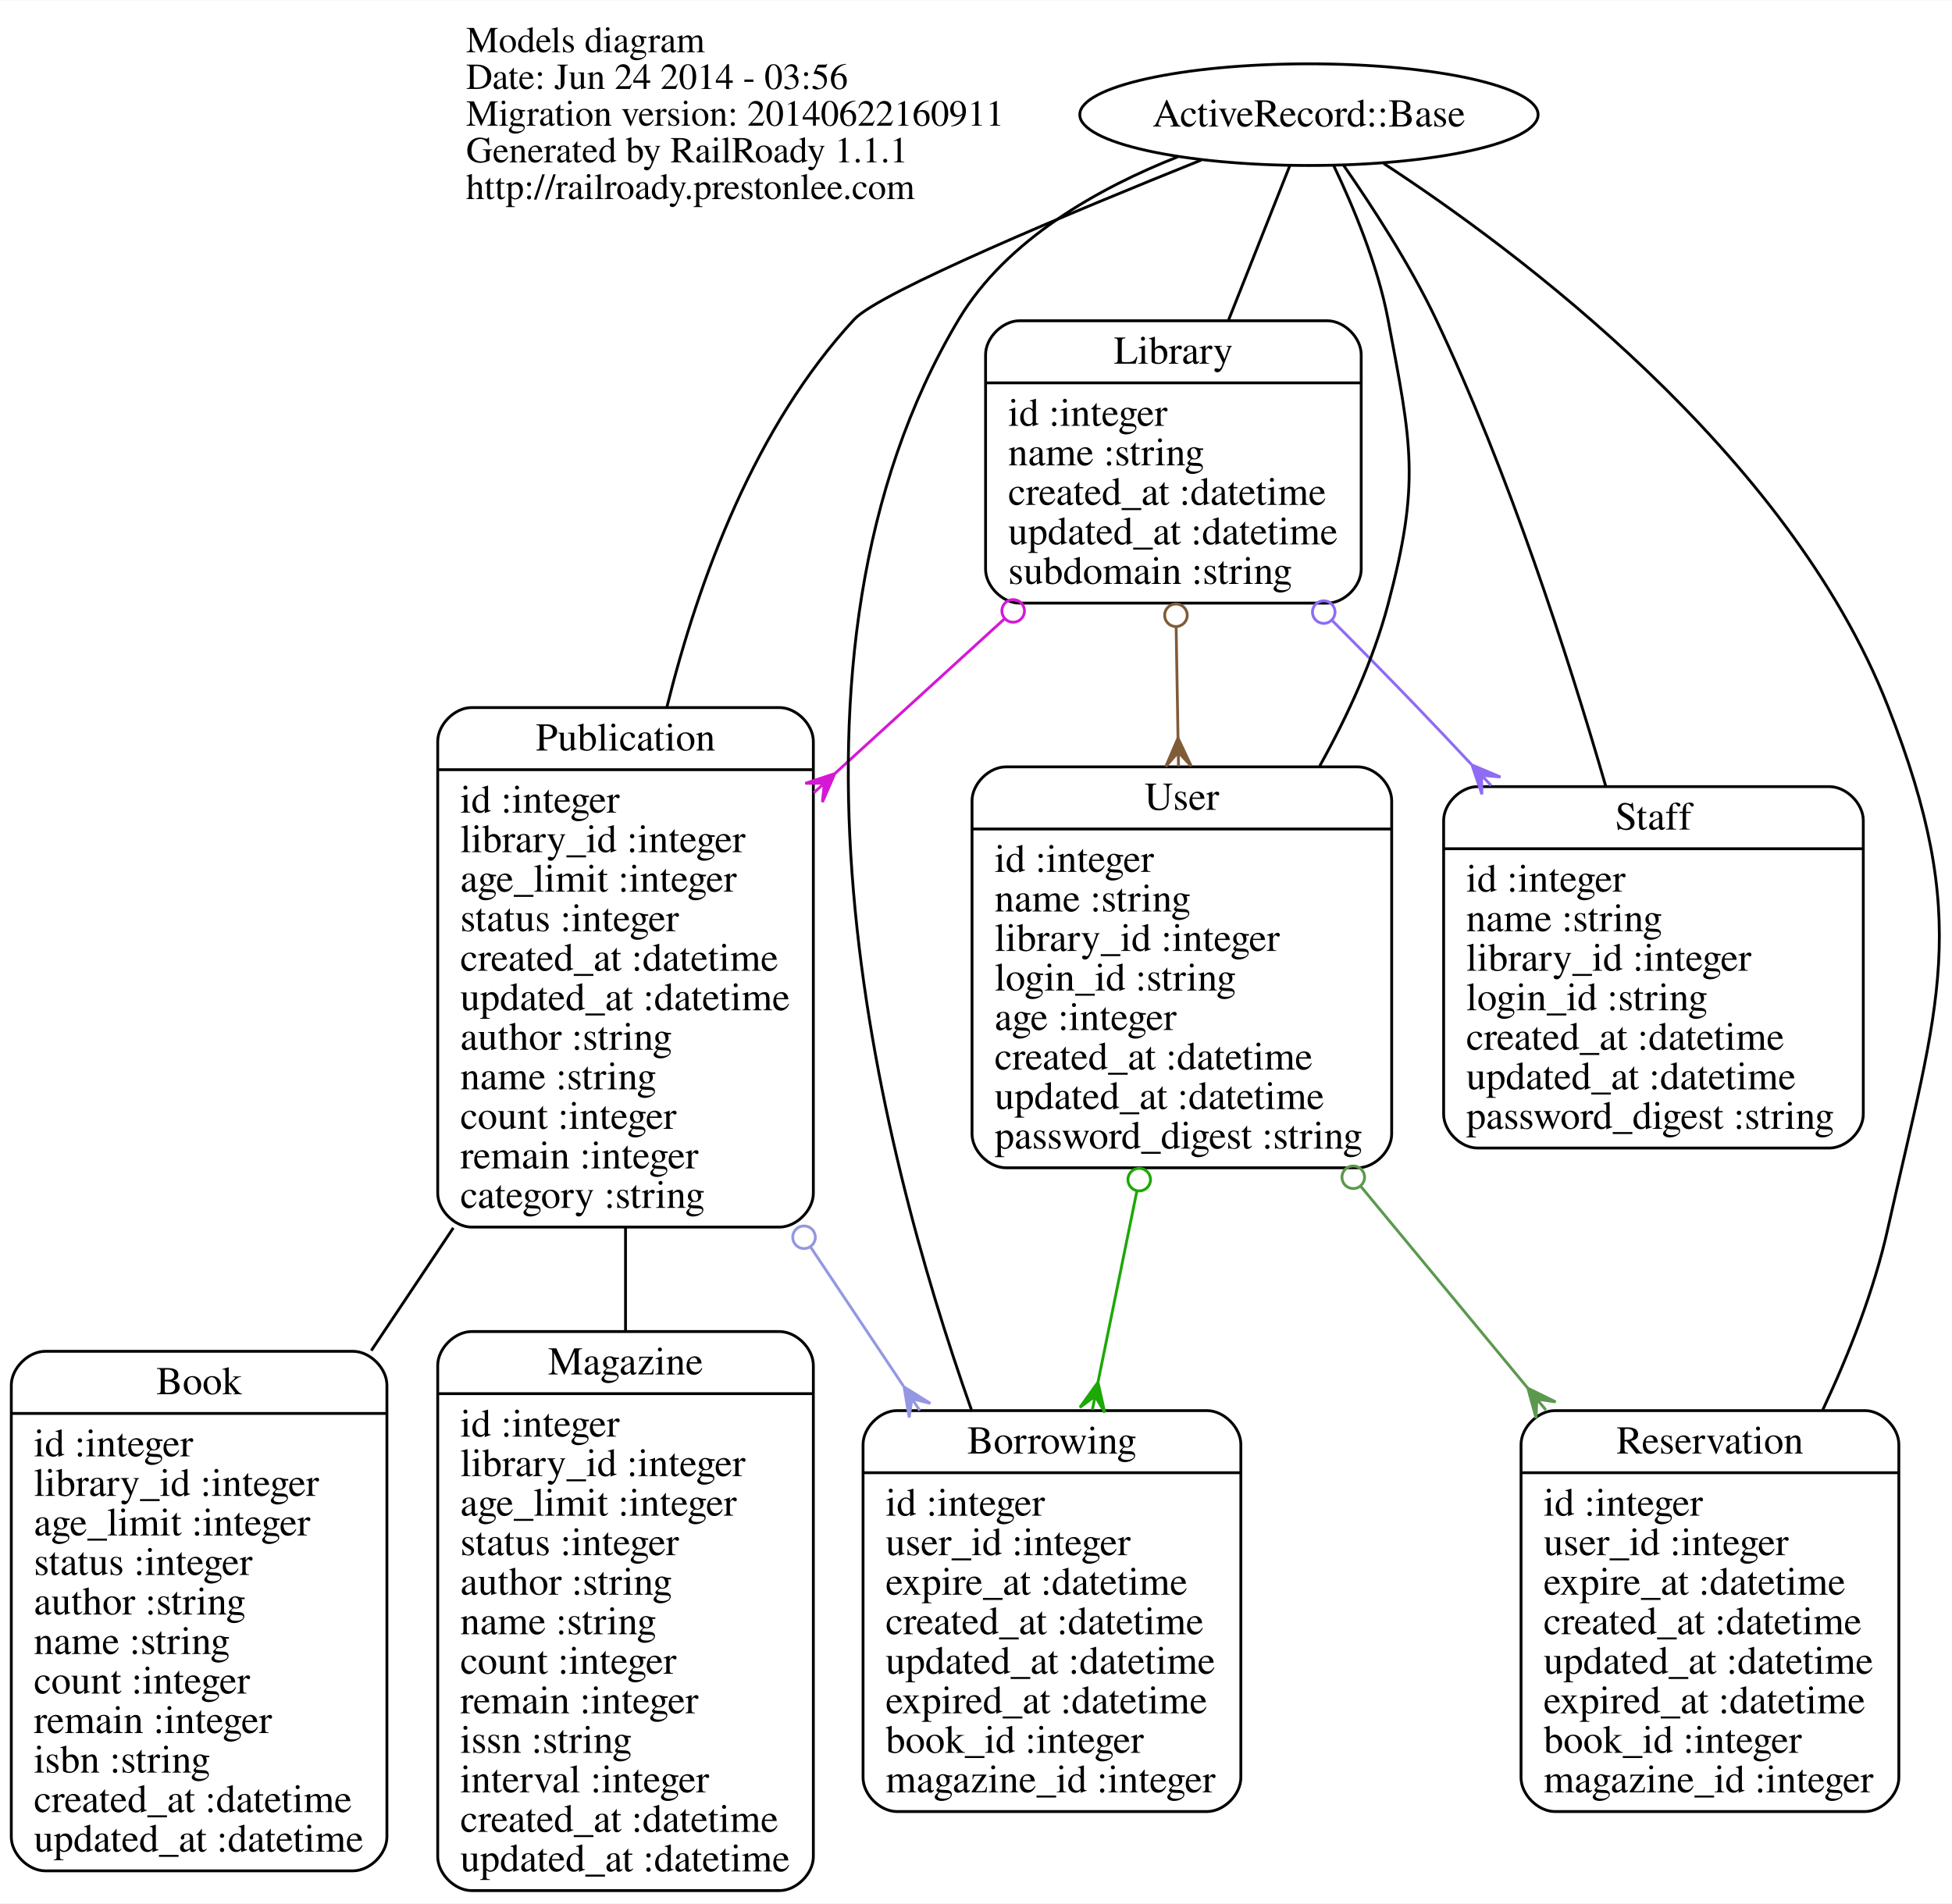
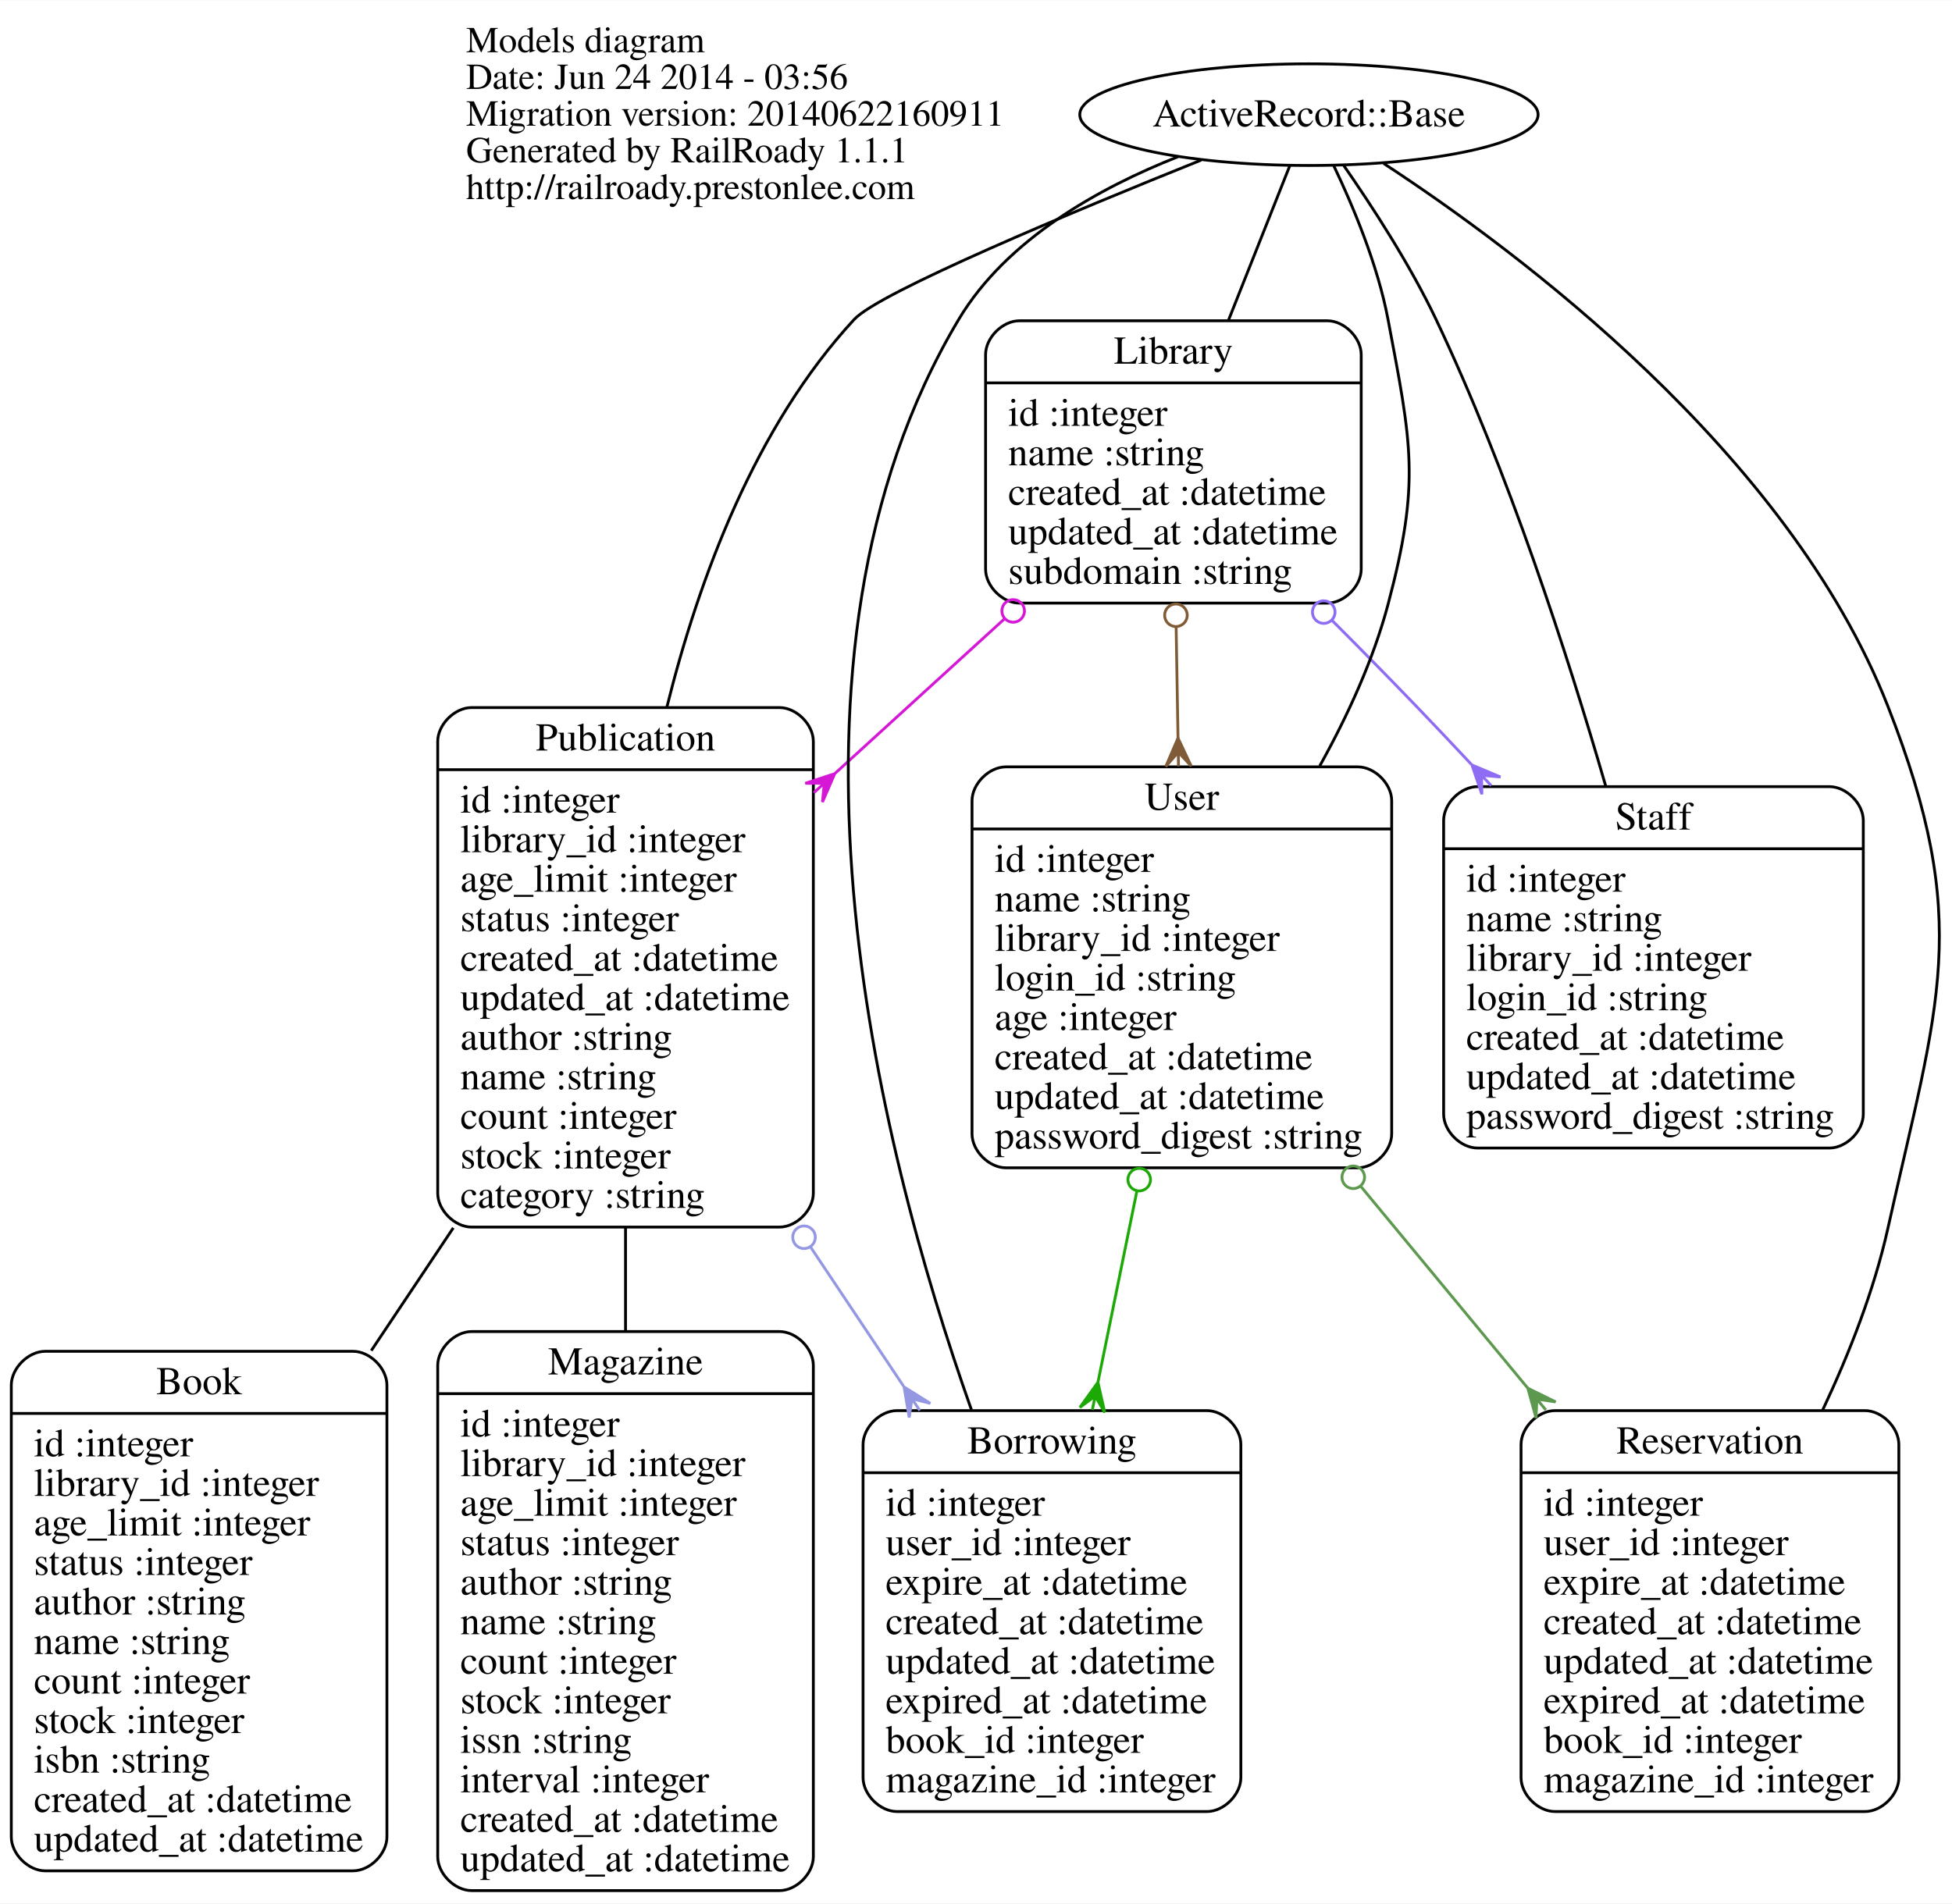
<svg xmlns="http://www.w3.org/2000/svg" width="691pt" height="674pt" viewBox="0.00 0.00 691.22 674.00">
  <g id="graph0" class="graph" transform="scale(1 1) rotate(0) translate(4 670)">
    <polygon fill="white" stroke="none" points="-4,4 -4,-670 687.223,-670 687.223,4 -4,4" />
    <g id="node1" class="node">
      <text text-anchor="start" x="161.056" y="-651.6" font-family="Times,serif" font-size="13.00">Models diagram</text>
      <text text-anchor="start" x="161.056" y="-638.6" font-family="Times,serif" font-size="13.00">Date: Jun 24 2014 - 03:56</text>
      <text text-anchor="start" x="161.056" y="-625.6" font-family="Times,serif" font-size="13.00">Migration version: 20140622160911</text>
      <text text-anchor="start" x="161.056" y="-612.6" font-family="Times,serif" font-size="13.00">Generated by RailRoady 1.1.1</text>
      <text text-anchor="start" x="161.056" y="-599.6" font-family="Times,serif" font-size="13.00">http://railroady.prestonlee.com</text>
    </g>
    <g id="node2" class="node">
      <path fill="none" stroke="black" d="M12,-7.5C12,-7.5 121.011,-7.5 121.011,-7.5 127.011,-7.5 133.011,-13.5 133.011,-19.5 133.011,-19.5 133.011,-179.5 133.011,-179.5 133.011,-185.5 127.011,-191.5 121.011,-191.5 121.011,-191.5 12,-191.5 12,-191.5 6,-191.5 0,-185.5 0,-179.5 0,-179.5 0,-19.5 0,-19.5 0,-13.5 6,-7.5 12,-7.5" />
      <text text-anchor="middle" x="66.505" y="-176.3" font-family="Times,serif" font-size="14.00">Book</text>
      <polyline fill="none" stroke="black" points="0,-169.5 133.011,-169.5 " />
      <text text-anchor="start" x="8" y="-154.3" font-family="Times,serif" font-size="14.00">id :integer</text>
      <text text-anchor="start" x="8" y="-140.3" font-family="Times,serif" font-size="14.00">library_id :integer</text>
      <text text-anchor="start" x="8" y="-126.3" font-family="Times,serif" font-size="14.00">age_limit :integer</text>
      <text text-anchor="start" x="8" y="-112.3" font-family="Times,serif" font-size="14.00">status :integer</text>
      <text text-anchor="start" x="8" y="-98.3" font-family="Times,serif" font-size="14.00">author :string</text>
      <text text-anchor="start" x="8" y="-84.3" font-family="Times,serif" font-size="14.00">name :string</text>
      <text text-anchor="start" x="8" y="-70.3" font-family="Times,serif" font-size="14.00">count :integer</text>
-       <text text-anchor="start" x="8" y="-56.3" font-family="Times,serif" font-size="14.00">remain :integer</text>
+       <text text-anchor="start" x="8" y="-56.3" font-family="Times,serif" font-size="14.00">stock :integer</text>
      <text text-anchor="start" x="8" y="-42.3" font-family="Times,serif" font-size="14.00">isbn :string</text>
      <text text-anchor="start" x="8" y="-28.3" font-family="Times,serif" font-size="14.00">created_at :datetime</text>
      <text text-anchor="start" x="8" y="-14.3" font-family="Times,serif" font-size="14.00">updated_at :datetime</text>
    </g>
    <g id="node3" class="node">
      <path fill="none" stroke="black" d="M313.614,-28.5C313.614,-28.5 423.397,-28.5 423.397,-28.5 429.397,-28.5 435.397,-34.5 435.397,-40.5 435.397,-40.5 435.397,-158.5 435.397,-158.5 435.397,-164.5 429.397,-170.5 423.397,-170.5 423.397,-170.5 313.614,-170.5 313.614,-170.5 307.614,-170.5 301.614,-164.5 301.614,-158.5 301.614,-158.5 301.614,-40.5 301.614,-40.5 301.614,-34.5 307.614,-28.5 313.614,-28.5" />
      <text text-anchor="middle" x="368.505" y="-155.3" font-family="Times,serif" font-size="14.00">Borrowing</text>
      <polyline fill="none" stroke="black" points="301.614,-148.5 435.397,-148.5 " />
      <text text-anchor="start" x="309.614" y="-133.3" font-family="Times,serif" font-size="14.00">id :integer</text>
      <text text-anchor="start" x="309.614" y="-119.3" font-family="Times,serif" font-size="14.00">user_id :integer</text>
      <text text-anchor="start" x="309.614" y="-105.3" font-family="Times,serif" font-size="14.00">expire_at :datetime</text>
      <text text-anchor="start" x="309.614" y="-91.3" font-family="Times,serif" font-size="14.00">created_at :datetime</text>
      <text text-anchor="start" x="309.614" y="-77.3" font-family="Times,serif" font-size="14.00">updated_at :datetime</text>
      <text text-anchor="start" x="309.614" y="-63.3" font-family="Times,serif" font-size="14.00">expired_at :datetime</text>
      <text text-anchor="start" x="309.614" y="-49.3" font-family="Times,serif" font-size="14.00">book_id :integer</text>
      <text text-anchor="start" x="309.614" y="-35.3" font-family="Times,serif" font-size="14.00">magazine_id :integer</text>
    </g>
    <g id="node4" class="node">
      <path fill="none" stroke="black" d="M357,-456.5C357,-456.5 466.011,-456.5 466.011,-456.5 472.011,-456.5 478.011,-462.5 478.011,-468.5 478.011,-468.5 478.011,-544.5 478.011,-544.5 478.011,-550.5 472.011,-556.5 466.011,-556.5 466.011,-556.5 357,-556.5 357,-556.5 351,-556.5 345,-550.5 345,-544.5 345,-544.5 345,-468.5 345,-468.5 345,-462.5 351,-456.5 357,-456.5" />
      <text text-anchor="middle" x="411.505" y="-541.3" font-family="Times,serif" font-size="14.00">Library</text>
      <polyline fill="none" stroke="black" points="345,-534.5 478.011,-534.5 " />
      <text text-anchor="start" x="353" y="-519.3" font-family="Times,serif" font-size="14.00">id :integer</text>
      <text text-anchor="start" x="353" y="-505.3" font-family="Times,serif" font-size="14.00">name :string</text>
      <text text-anchor="start" x="353" y="-491.3" font-family="Times,serif" font-size="14.00">created_at :datetime</text>
      <text text-anchor="start" x="353" y="-477.3" font-family="Times,serif" font-size="14.00">updated_at :datetime</text>
      <text text-anchor="start" x="353" y="-463.3" font-family="Times,serif" font-size="14.00">subdomain :string</text>
    </g>
    <g id="node6" class="node">
      <path fill="none" stroke="black" d="M163,-235.5C163,-235.5 272.011,-235.5 272.011,-235.5 278.011,-235.5 284.011,-241.5 284.011,-247.5 284.011,-247.5 284.011,-407.5 284.011,-407.5 284.011,-413.5 278.011,-419.5 272.011,-419.5 272.011,-419.5 163,-419.5 163,-419.5 157,-419.5 151,-413.5 151,-407.5 151,-407.5 151,-247.5 151,-247.5 151,-241.5 157,-235.5 163,-235.5" />
      <text text-anchor="middle" x="217.505" y="-404.3" font-family="Times,serif" font-size="14.00">Publication</text>
      <polyline fill="none" stroke="black" points="151,-397.5 284.011,-397.5 " />
      <text text-anchor="start" x="159" y="-382.3" font-family="Times,serif" font-size="14.00">id :integer</text>
      <text text-anchor="start" x="159" y="-368.3" font-family="Times,serif" font-size="14.00">library_id :integer</text>
      <text text-anchor="start" x="159" y="-354.3" font-family="Times,serif" font-size="14.00">age_limit :integer</text>
      <text text-anchor="start" x="159" y="-340.3" font-family="Times,serif" font-size="14.00">status :integer</text>
      <text text-anchor="start" x="159" y="-326.3" font-family="Times,serif" font-size="14.00">created_at :datetime</text>
      <text text-anchor="start" x="159" y="-312.3" font-family="Times,serif" font-size="14.00">updated_at :datetime</text>
      <text text-anchor="start" x="159" y="-298.3" font-family="Times,serif" font-size="14.00">author :string</text>
      <text text-anchor="start" x="159" y="-284.3" font-family="Times,serif" font-size="14.00">name :string</text>
      <text text-anchor="start" x="159" y="-270.3" font-family="Times,serif" font-size="14.00">count :integer</text>
-       <text text-anchor="start" x="159" y="-256.3" font-family="Times,serif" font-size="14.00">remain :integer</text>
+       <text text-anchor="start" x="159" y="-256.3" font-family="Times,serif" font-size="14.00">stock :integer</text>
      <text text-anchor="start" x="159" y="-242.3" font-family="Times,serif" font-size="14.00">category :string</text>
    </g>
    <g id="edge5" class="edge">
      <path fill="none" stroke="#d518d6" d="M351.77,-450.999C332.804,-433.696 311.597,-414.347 291.739,-396.229" />
      <ellipse fill="none" stroke="#d518d6" cx="354.768" cy="-453.735" rx="4" ry="4" />
      <polygon fill="#d518d6" stroke="#d518d6" points="291.589,-396.092 287.235,-386.028 287.895,-392.722 284.202,-389.352 284.202,-389.352 284.202,-389.352 287.895,-392.722 281.169,-392.676 291.589,-396.092 291.589,-396.092" />
    </g>
    <g id="node8" class="node">
      <path fill="none" stroke="black" d="M519.204,-263.5C519.204,-263.5 643.807,-263.5 643.807,-263.5 649.807,-263.5 655.807,-269.5 655.807,-275.5 655.807,-275.5 655.807,-379.5 655.807,-379.5 655.807,-385.5 649.807,-391.5 643.807,-391.5 643.807,-391.5 519.204,-391.5 519.204,-391.5 513.204,-391.5 507.204,-385.5 507.204,-379.5 507.204,-379.5 507.204,-275.5 507.204,-275.5 507.204,-269.5 513.204,-263.5 519.204,-263.5" />
      <text text-anchor="middle" x="581.505" y="-376.3" font-family="Times,serif" font-size="14.00">Staff</text>
      <polyline fill="none" stroke="black" points="507.204,-369.5 655.807,-369.5 " />
      <text text-anchor="start" x="515.204" y="-354.3" font-family="Times,serif" font-size="14.00">id :integer</text>
      <text text-anchor="start" x="515.204" y="-340.3" font-family="Times,serif" font-size="14.00">name :string</text>
      <text text-anchor="start" x="515.204" y="-326.3" font-family="Times,serif" font-size="14.00">library_id :integer</text>
      <text text-anchor="start" x="515.204" y="-312.3" font-family="Times,serif" font-size="14.00">login_id :string</text>
      <text text-anchor="start" x="515.204" y="-298.3" font-family="Times,serif" font-size="14.00">created_at :datetime</text>
      <text text-anchor="start" x="515.204" y="-284.3" font-family="Times,serif" font-size="14.00">updated_at :datetime</text>
      <text text-anchor="start" x="515.204" y="-270.3" font-family="Times,serif" font-size="14.00">password_digest :string</text>
    </g>
    <g id="edge4" class="edge">
      <path fill="none" stroke="#8e6cf3" d="M467.76,-450.309C477.748,-440.301 487.993,-429.898 497.505,-420 503.87,-413.377 510.442,-406.425 516.976,-399.437" />
      <ellipse fill="none" stroke="#8e6cf3" cx="464.745" cy="-453.321" rx="4" ry="4" />
      <polygon fill="#8e6cf3" stroke="#8e6cf3" points="517.224,-399.171 527.332,-394.921 520.632,-395.512 524.04,-391.854 524.04,-391.854 524.04,-391.854 520.632,-395.512 520.747,-388.787 517.224,-399.171 517.224,-399.171" />
    </g>
    <g id="node9" class="node">
      <path fill="none" stroke="black" d="M352.204,-256.5C352.204,-256.5 476.807,-256.5 476.807,-256.5 482.807,-256.5 488.807,-262.5 488.807,-268.5 488.807,-268.5 488.807,-386.5 488.807,-386.5 488.807,-392.5 482.807,-398.5 476.807,-398.5 476.807,-398.5 352.204,-398.5 352.204,-398.5 346.204,-398.5 340.204,-392.5 340.204,-386.5 340.204,-386.5 340.204,-268.5 340.204,-268.5 340.204,-262.5 346.204,-256.5 352.204,-256.5" />
      <text text-anchor="middle" x="414.505" y="-383.3" font-family="Times,serif" font-size="14.00">User</text>
      <polyline fill="none" stroke="black" points="340.204,-376.5 488.807,-376.5 " />
      <text text-anchor="start" x="348.204" y="-361.3" font-family="Times,serif" font-size="14.00">id :integer</text>
      <text text-anchor="start" x="348.204" y="-347.3" font-family="Times,serif" font-size="14.00">name :string</text>
      <text text-anchor="start" x="348.204" y="-333.3" font-family="Times,serif" font-size="14.00">library_id :integer</text>
      <text text-anchor="start" x="348.204" y="-319.3" font-family="Times,serif" font-size="14.00">login_id :string</text>
      <text text-anchor="start" x="348.204" y="-305.3" font-family="Times,serif" font-size="14.00">age :integer</text>
      <text text-anchor="start" x="348.204" y="-291.3" font-family="Times,serif" font-size="14.00">created_at :datetime</text>
      <text text-anchor="start" x="348.204" y="-277.3" font-family="Times,serif" font-size="14.00">updated_at :datetime</text>
      <text text-anchor="start" x="348.204" y="-263.3" font-family="Times,serif" font-size="14.00">password_digest :string</text>
    </g>
    <g id="edge3" class="edge">
      <path fill="none" stroke="#805b38" d="M412.478,-448.107C412.691,-435.553 412.92,-422.042 413.145,-408.779" />
      <ellipse fill="none" stroke="#805b38" cx="412.409" cy="-452.196" rx="4" ry="4" />
      <polygon fill="#805b38" stroke="#805b38" points="413.146,-408.704 417.815,-398.782 413.231,-403.705 413.315,-398.705 413.315,-398.705 413.315,-398.705 413.231,-403.705 408.816,-398.629 413.146,-408.704 413.146,-408.704" />
    </g>
    <g id="node5" class="node">
      <path fill="none" stroke="black" d="M163,-0.5C163,-0.5 272.011,-0.5 272.011,-0.5 278.011,-0.5 284.011,-6.5 284.011,-12.5 284.011,-12.5 284.011,-186.5 284.011,-186.5 284.011,-192.5 278.011,-198.5 272.011,-198.5 272.011,-198.5 163,-198.5 163,-198.5 157,-198.5 151,-192.5 151,-186.5 151,-186.5 151,-12.5 151,-12.5 151,-6.5 157,-0.5 163,-0.5" />
      <text text-anchor="middle" x="217.505" y="-183.3" font-family="Times,serif" font-size="14.00">Magazine</text>
      <polyline fill="none" stroke="black" points="151,-176.5 284.011,-176.5 " />
      <text text-anchor="start" x="159" y="-161.3" font-family="Times,serif" font-size="14.00">id :integer</text>
      <text text-anchor="start" x="159" y="-147.3" font-family="Times,serif" font-size="14.00">library_id :integer</text>
      <text text-anchor="start" x="159" y="-133.3" font-family="Times,serif" font-size="14.00">age_limit :integer</text>
      <text text-anchor="start" x="159" y="-119.3" font-family="Times,serif" font-size="14.00">status :integer</text>
      <text text-anchor="start" x="159" y="-105.3" font-family="Times,serif" font-size="14.00">author :string</text>
      <text text-anchor="start" x="159" y="-91.3" font-family="Times,serif" font-size="14.00">name :string</text>
      <text text-anchor="start" x="159" y="-77.3" font-family="Times,serif" font-size="14.00">count :integer</text>
-       <text text-anchor="start" x="159" y="-63.3" font-family="Times,serif" font-size="14.00">remain :integer</text>
+       <text text-anchor="start" x="159" y="-63.3" font-family="Times,serif" font-size="14.00">stock :integer</text>
      <text text-anchor="start" x="159" y="-49.3" font-family="Times,serif" font-size="14.00">issn :string</text>
      <text text-anchor="start" x="159" y="-35.3" font-family="Times,serif" font-size="14.00">interval :integer</text>
      <text text-anchor="start" x="159" y="-21.3" font-family="Times,serif" font-size="14.00">created_at :datetime</text>
      <text text-anchor="start" x="159" y="-7.3" font-family="Times,serif" font-size="14.00">updated_at :datetime</text>
    </g>
    <g id="edge1" class="edge">
      <path fill="none" stroke="black" d="M156.523,-235.229C146.946,-220.895 137.046,-206.077 127.47,-191.745" />
    </g>
    <g id="edge8" class="edge">
      <path fill="none" stroke="#9497e1" d="M283.068,-228.374C294.039,-211.953 305.295,-195.107 315.887,-179.253" />
      <ellipse fill="none" stroke="#9497e1" cx="280.71" cy="-231.903" rx="4" ry="4" />
      <polygon fill="#9497e1" stroke="#9497e1" points="316.142,-178.871 325.439,-173.057 318.92,-174.714 321.698,-170.557 321.698,-170.557 321.698,-170.557 318.92,-174.714 317.956,-168.057 316.142,-178.871 316.142,-178.871" />
    </g>
    <g id="edge7" class="edge">
      <path fill="none" stroke="black" d="M217.505,-235.229C217.505,-223.223 217.505,-210.877 217.505,-198.762" />
    </g>
    <g id="node7" class="node">
      <path fill="none" stroke="black" d="M546.614,-28.5C546.614,-28.5 656.397,-28.5 656.397,-28.5 662.397,-28.5 668.397,-34.5 668.397,-40.5 668.397,-40.5 668.397,-158.5 668.397,-158.5 668.397,-164.5 662.397,-170.5 656.397,-170.5 656.397,-170.5 546.614,-170.5 546.614,-170.5 540.614,-170.5 534.614,-164.5 534.614,-158.5 534.614,-158.5 534.614,-40.5 534.614,-40.5 534.614,-34.5 540.614,-28.5 546.614,-28.5" />
      <text text-anchor="middle" x="601.505" y="-155.3" font-family="Times,serif" font-size="14.00">Reservation</text>
      <polyline fill="none" stroke="black" points="534.614,-148.5 668.397,-148.5 " />
      <text text-anchor="start" x="542.614" y="-133.3" font-family="Times,serif" font-size="14.00">id :integer</text>
      <text text-anchor="start" x="542.614" y="-119.3" font-family="Times,serif" font-size="14.00">user_id :integer</text>
      <text text-anchor="start" x="542.614" y="-105.3" font-family="Times,serif" font-size="14.00">expire_at :datetime</text>
      <text text-anchor="start" x="542.614" y="-91.3" font-family="Times,serif" font-size="14.00">created_at :datetime</text>
      <text text-anchor="start" x="542.614" y="-77.3" font-family="Times,serif" font-size="14.00">updated_at :datetime</text>
      <text text-anchor="start" x="542.614" y="-63.3" font-family="Times,serif" font-size="14.00">expired_at :datetime</text>
      <text text-anchor="start" x="542.614" y="-49.3" font-family="Times,serif" font-size="14.00">book_id :integer</text>
      <text text-anchor="start" x="542.614" y="-35.3" font-family="Times,serif" font-size="14.00">magazine_id :integer</text>
    </g>
    <g id="edge12" class="edge">
      <path fill="none" stroke="#1ca805" d="M398.559,-248.155C394.116,-226.328 389.285,-202.591 384.821,-180.661" />
      <ellipse fill="none" stroke="#1ca805" cx="399.405" cy="-252.311" rx="4" ry="4" />
      <polygon fill="#1ca805" stroke="#1ca805" points="384.794,-180.525 387.209,-169.828 383.796,-175.625 382.799,-170.726 382.799,-170.726 382.799,-170.726 383.796,-175.625 378.389,-171.623 384.794,-180.525 384.794,-180.525" />
    </g>
    <g id="edge13" class="edge">
      <path fill="none" stroke="#5c984e" d="M477.981,-249.786C497.012,-226.786 517.899,-201.543 536.996,-178.463" />
      <ellipse fill="none" stroke="#5c984e" cx="475.198" cy="-253.149" rx="4" ry="4" />
      <polygon fill="#5c984e" stroke="#5c984e" points="537.023,-178.43 546.865,-173.594 540.211,-174.578 543.398,-170.726 543.398,-170.726 543.398,-170.726 540.211,-174.578 539.931,-167.857 537.023,-178.43 537.023,-178.43" />
    </g>
    <g id="node10" class="node">
      <ellipse fill="none" stroke="black" cx="459.505" cy="-629.5" rx="81.142" ry="18" />
      <text text-anchor="middle" x="459.505" y="-625.3" font-family="Times,serif" font-size="14.00">ActiveRecord::Base</text>
    </g>
    <g id="edge2" class="edge">
      <path fill="none" stroke="black" d="M413.186,-614.617C385.509,-603.701 352.518,-585.481 335.505,-557 263.685,-436.769 306.4,-265.709 339.983,-170.799" />
    </g>
    <g id="edge6" class="edge">
      <path fill="none" stroke="black" d="M452.73,-611.42C447.07,-597.154 438.71,-576.079 430.995,-556.63" />
    </g>
    <g id="edge9" class="edge">
      <path fill="none" stroke="black" d="M421.373,-613.418C376.641,-595.442 307.412,-566.623 298.505,-557 263.555,-519.239 243.513,-465.434 232.112,-419.521" />
    </g>
    <g id="edge10" class="edge">
      <path fill="none" stroke="black" d="M485.964,-612.218C532.919,-581.525 629.196,-510.028 664.505,-420 694.527,-343.455 682.37,-315.258 664.505,-235 659.659,-213.229 650.895,-190.814 641.414,-170.676" />
    </g>
    <g id="edge11" class="edge">
      <path fill="none" stroke="black" d="M471.803,-611.53C481.608,-597.442 495.193,-576.608 504.505,-557 530.096,-503.115 551.056,-438.419 564.611,-391.643" />
    </g>
    <g id="edge14" class="edge">
      <path fill="none" stroke="black" d="M468.296,-611.412C475.058,-597.255 483.845,-576.387 487.505,-557 495.834,-512.891 499.045,-499.38 487.505,-456 482.292,-436.404 473.277,-416.682 463.324,-398.804" />
    </g>
  </g>
</svg>
